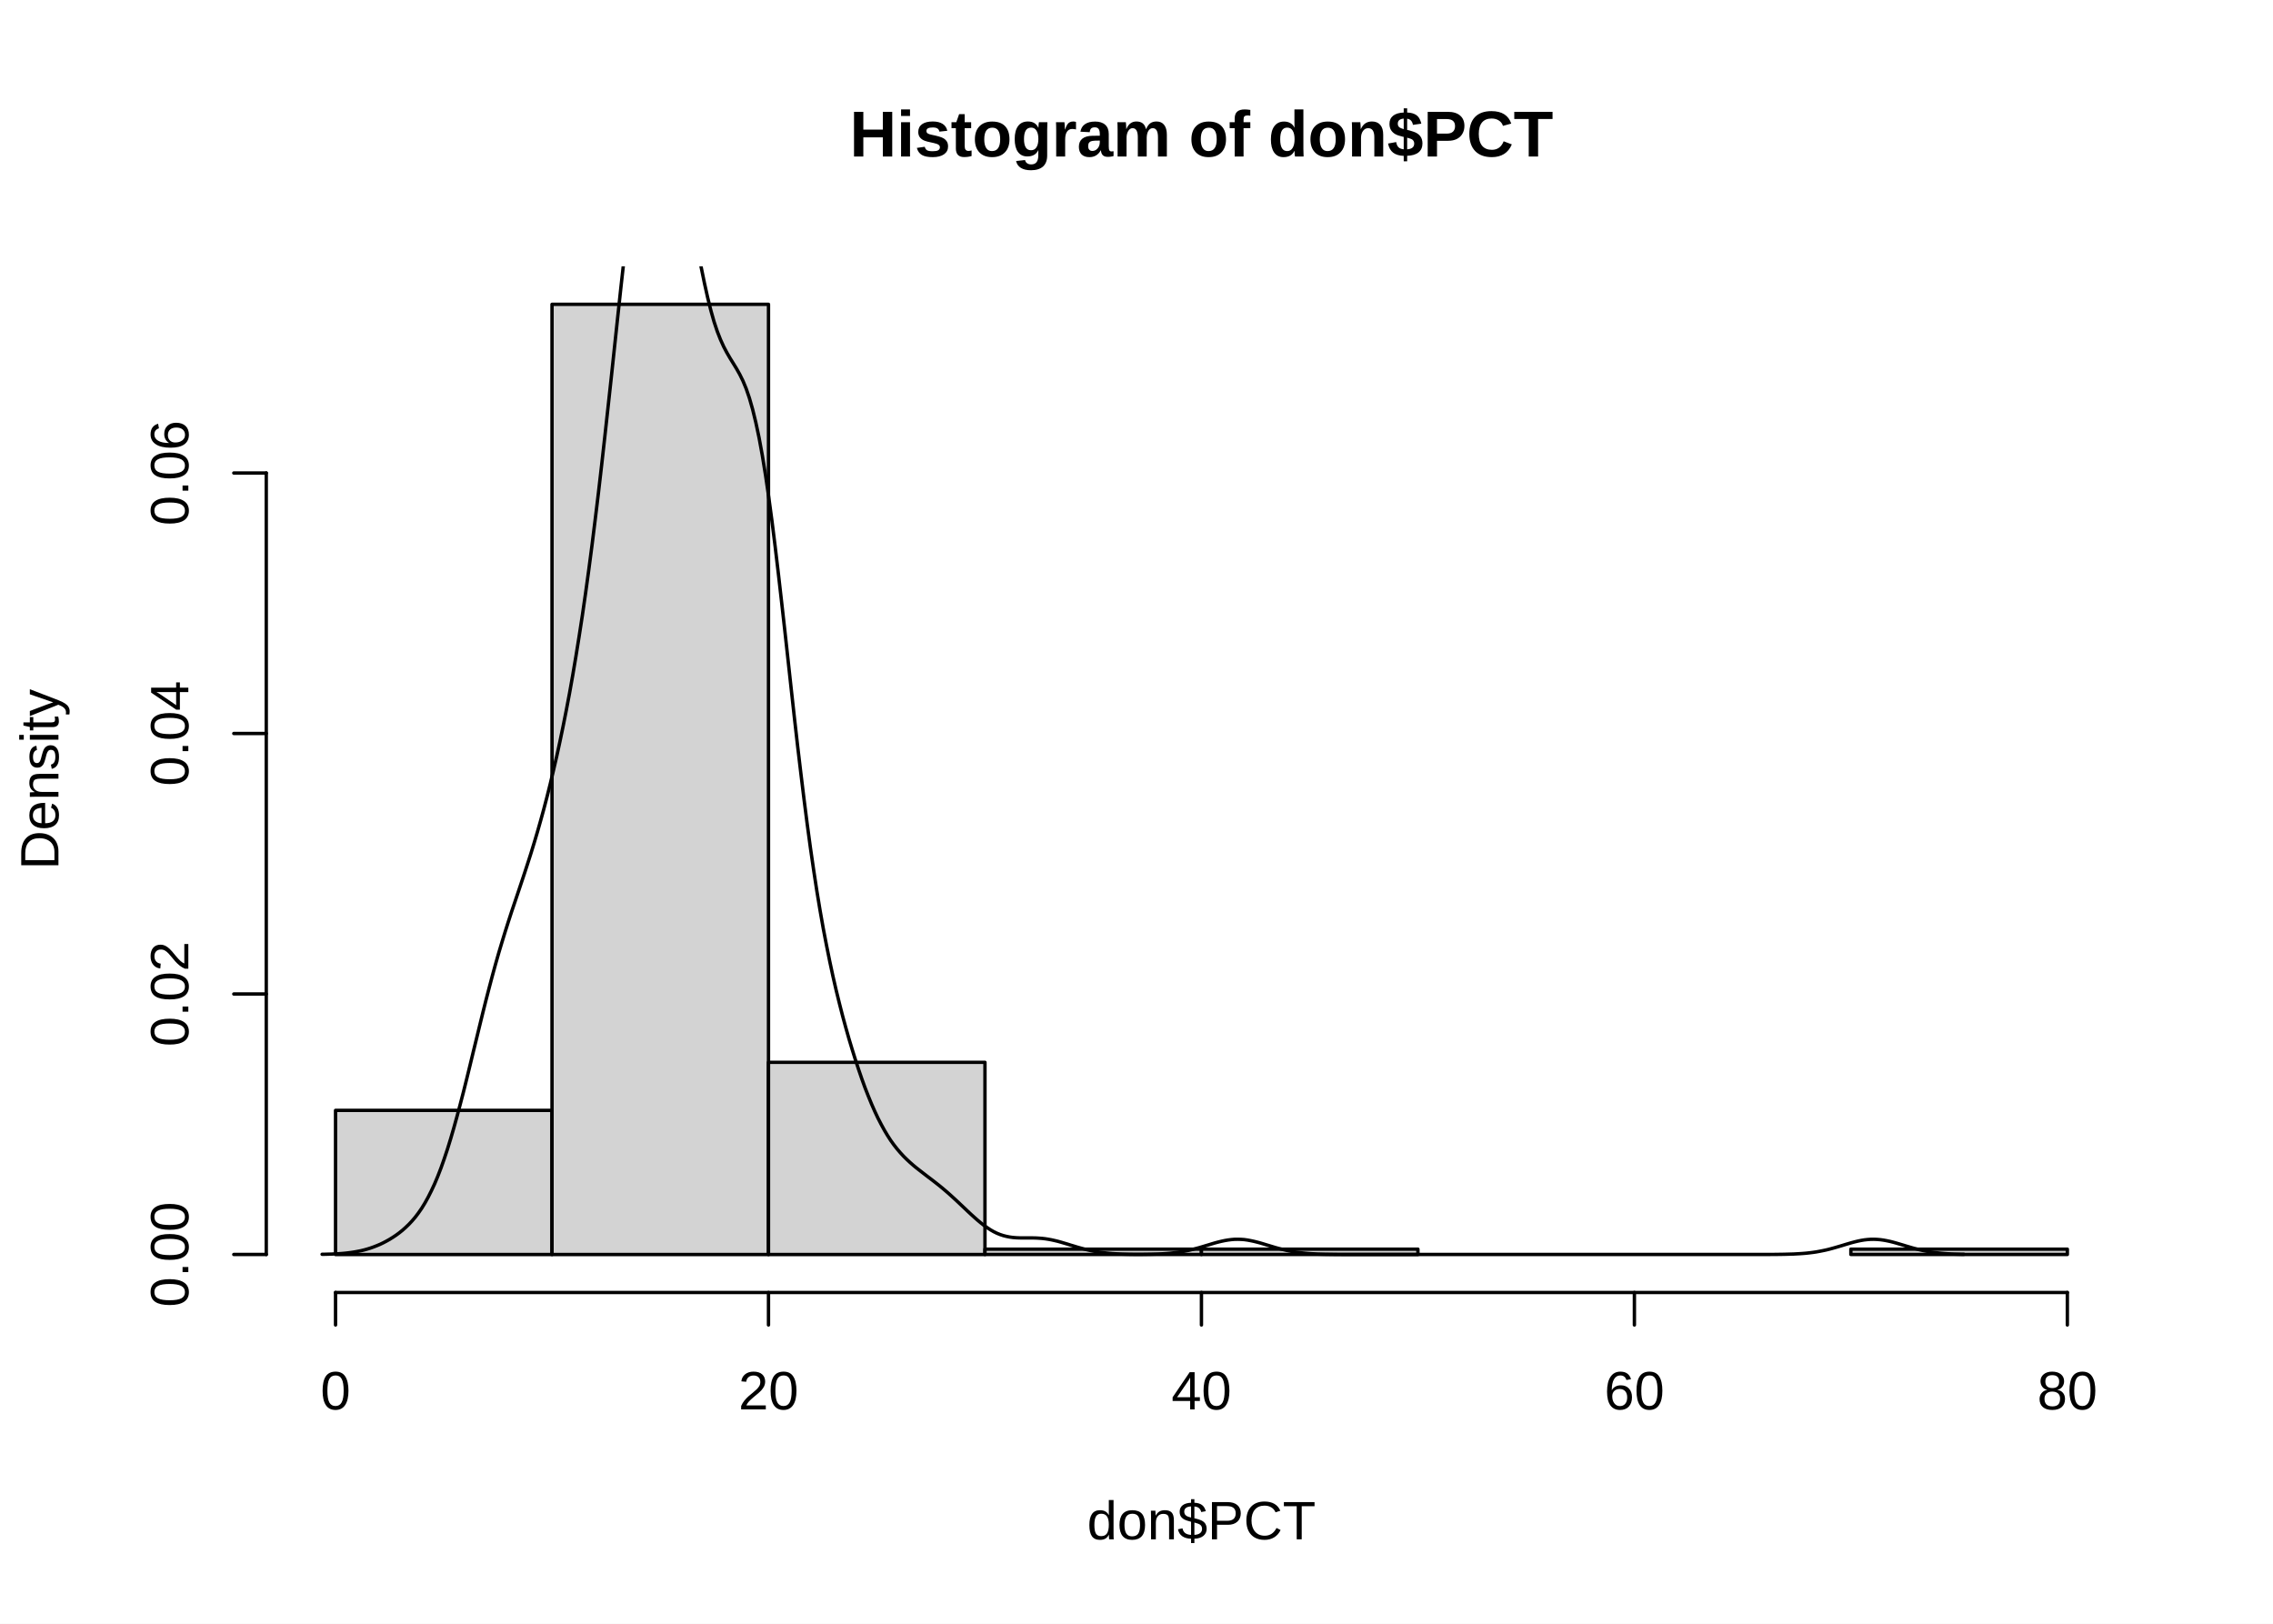
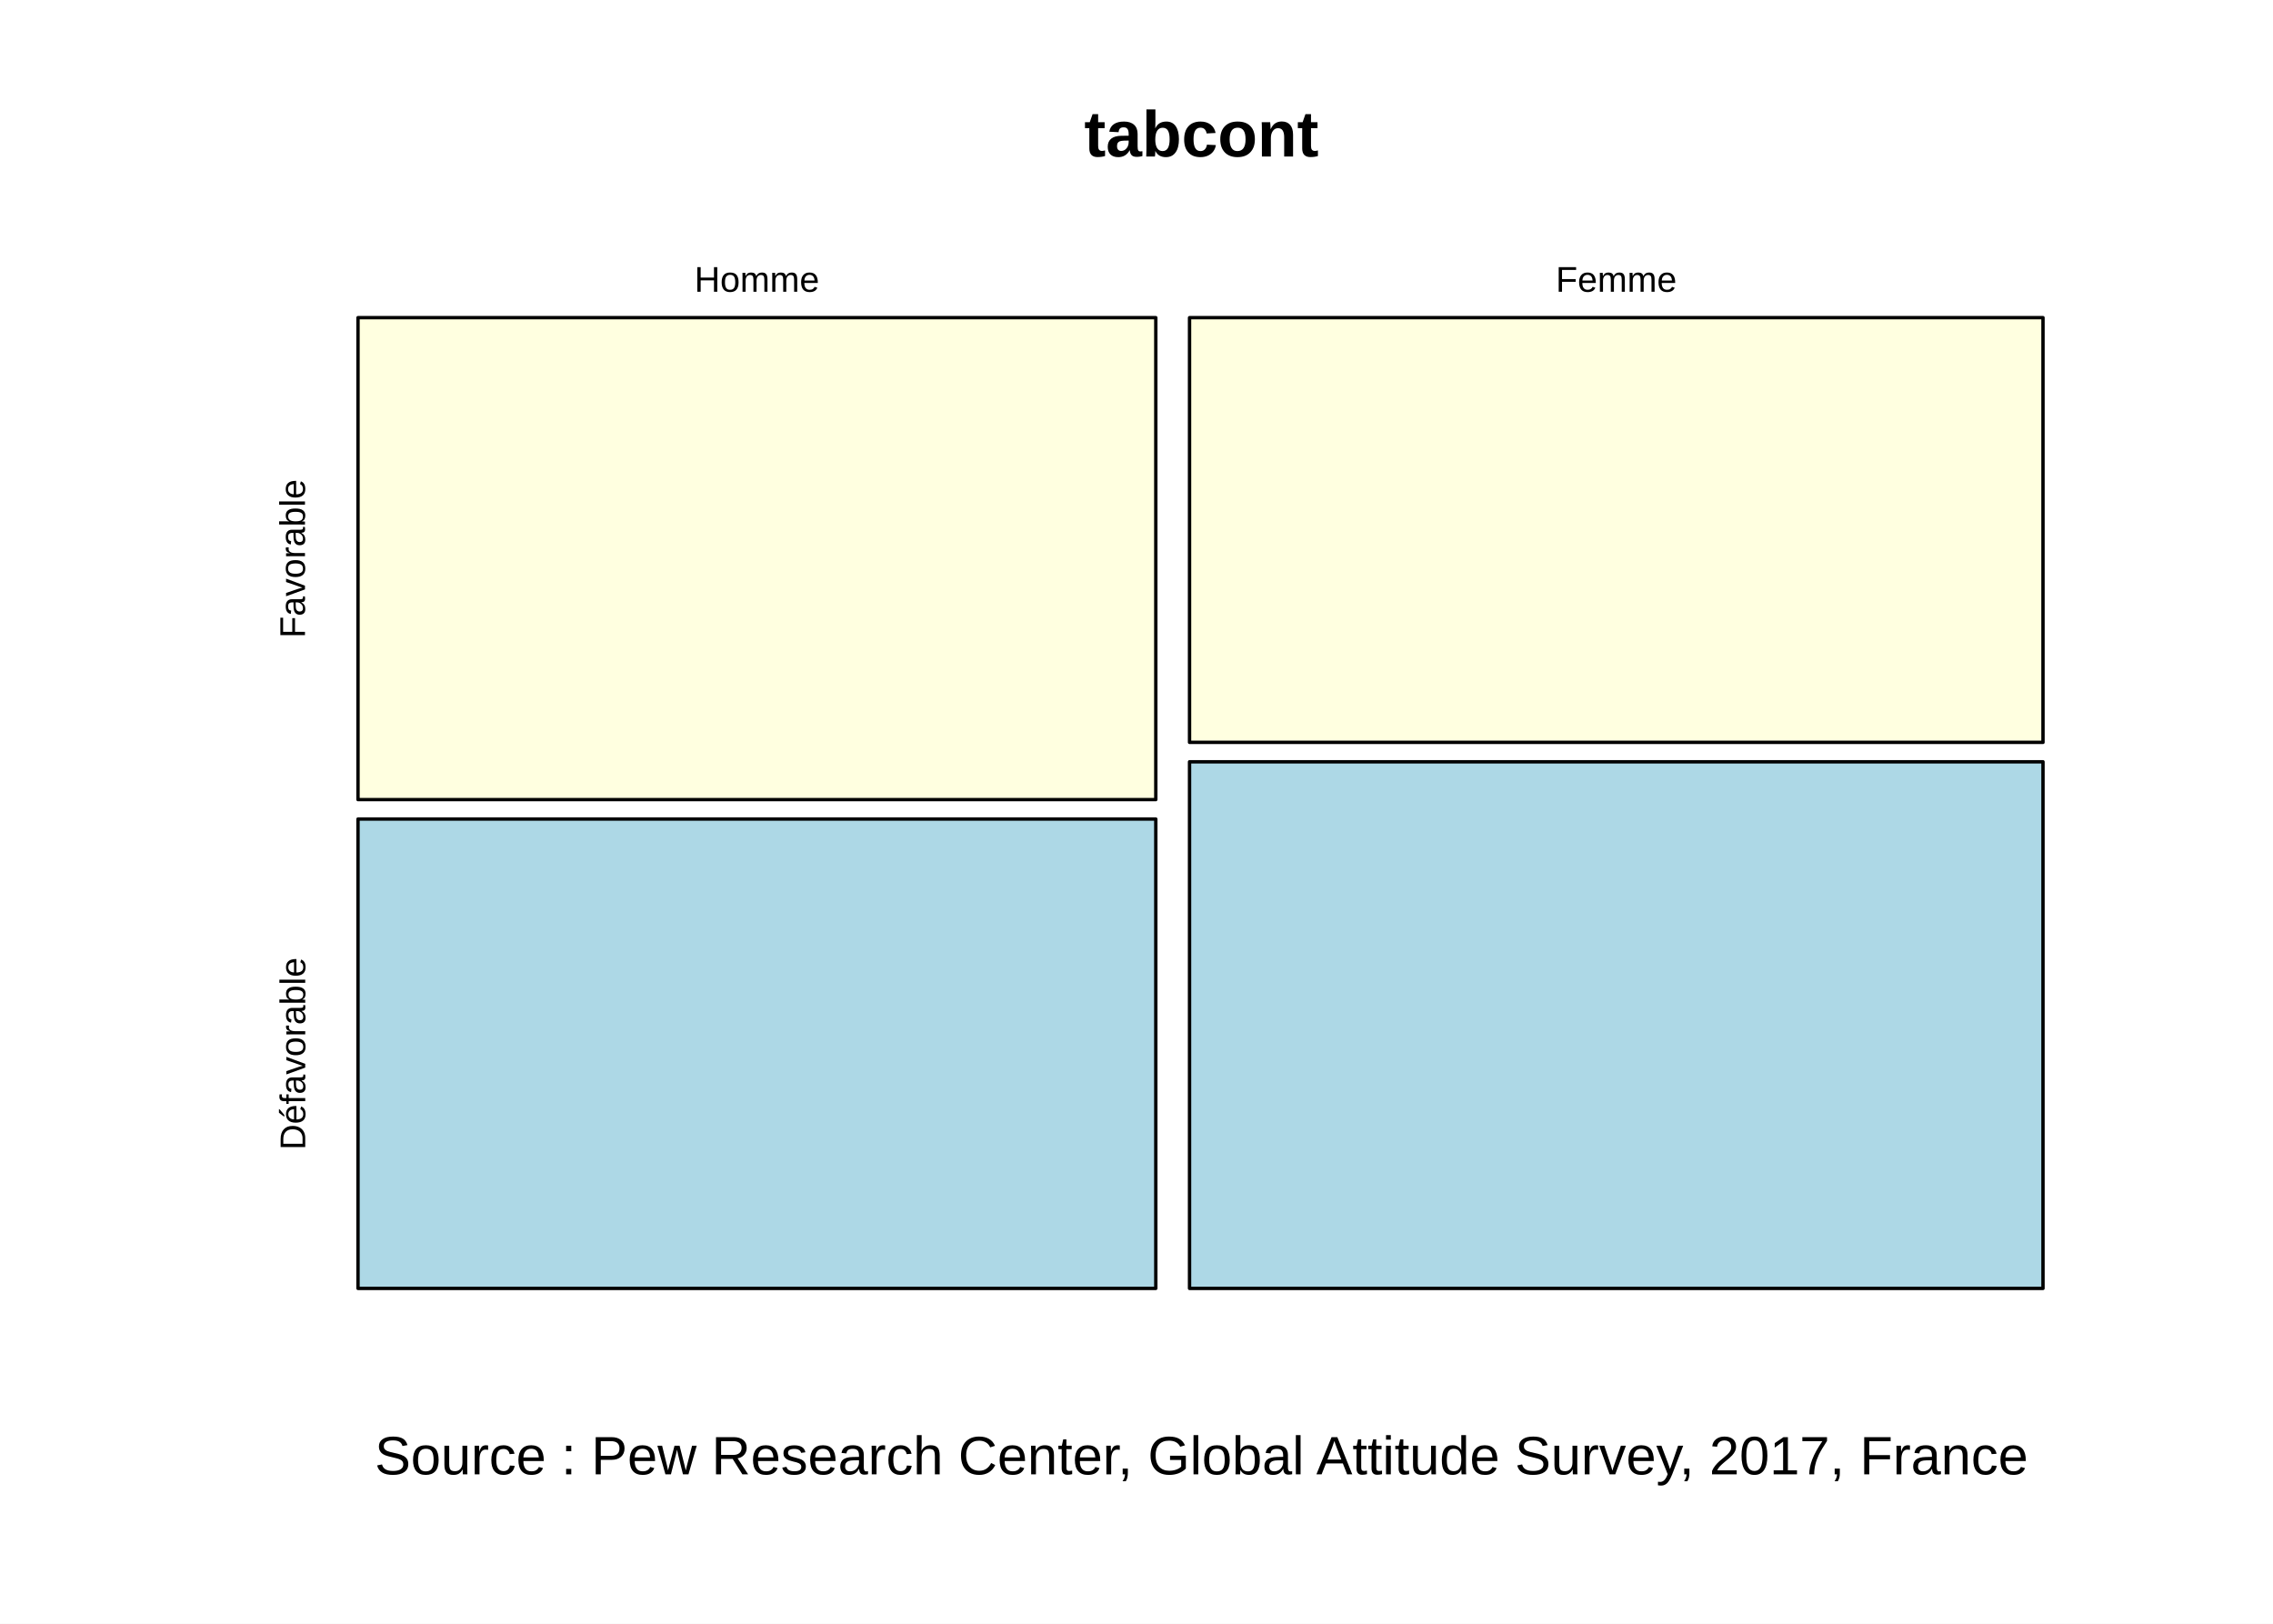
<svg xmlns="http://www.w3.org/2000/svg" class="svglite" width="504.00pt" height="360.00pt" viewBox="0 0 504.00 360.00">
  <defs>
    <style type="text/css">
    .svglite line, .svglite polyline, .svglite polygon, .svglite path, .svglite rect, .svglite circle {
      fill: none;
      stroke: #000000;
      stroke-linecap: round;
      stroke-linejoin: round;
      stroke-miterlimit: 10.00;
    }
    .svglite text {
      white-space: pre;
    }
  </style>
  </defs>
  <rect width="100%" height="100%" style="stroke: none; fill: #FFFFFF;" />
  <defs>
    <clipPath id="cpMC4wMHw1MDQuMDB8MC4wMHwzNjAuMDA=">
      <rect x="0.00" y="0.00" width="504.00" height="360.00" />
    </clipPath>
  </defs>
  <g clip-path="url(#cpMC4wMHw1MDQuMDB8MC4wMHwzNjAuMDA=)">
-     <text x="266.40" y="34.70" text-anchor="middle" style="font-size: 14.40px; font-weight: bold; font-family: &quot;Arial&quot;;" textLength="155.92px" lengthAdjust="spacingAndGlyphs">Histogram of don$PCT</text>
-     <text x="266.40" y="341.28" text-anchor="middle" style="font-size: 12.00px; font-family: &quot;Arial&quot;;" textLength="50.70px" lengthAdjust="spacingAndGlyphs">don$PCT</text>
-     <text transform="translate(12.96,172.80) rotate(-90)" text-anchor="middle" style="font-size: 12.00px; font-family: &quot;Arial&quot;;" textLength="40.01px" lengthAdjust="spacingAndGlyphs">Density</text>
-     <line x1="74.40" y1="286.56" x2="458.40" y2="286.56" style="stroke-width: 0.75;" />
-     <line x1="74.40" y1="286.56" x2="74.40" y2="293.76" style="stroke-width: 0.75;" />
-     <line x1="170.40" y1="286.56" x2="170.40" y2="293.76" style="stroke-width: 0.75;" />
-     <line x1="266.40" y1="286.56" x2="266.40" y2="293.76" style="stroke-width: 0.75;" />
-     <line x1="362.40" y1="286.56" x2="362.40" y2="293.76" style="stroke-width: 0.75;" />
-     <line x1="458.40" y1="286.56" x2="458.40" y2="293.76" style="stroke-width: 0.75;" />
-     <text x="74.40" y="312.48" text-anchor="middle" style="font-size: 12.00px; font-family: &quot;Arial&quot;;" textLength="6.67px" lengthAdjust="spacingAndGlyphs">0</text>
-     <text x="170.40" y="312.48" text-anchor="middle" style="font-size: 12.00px; font-family: &quot;Arial&quot;;" textLength="13.35px" lengthAdjust="spacingAndGlyphs">20</text>
-     <text x="266.40" y="312.48" text-anchor="middle" style="font-size: 12.00px; font-family: &quot;Arial&quot;;" textLength="13.35px" lengthAdjust="spacingAndGlyphs">40</text>
-     <text x="362.40" y="312.48" text-anchor="middle" style="font-size: 12.00px; font-family: &quot;Arial&quot;;" textLength="13.35px" lengthAdjust="spacingAndGlyphs">60</text>
-     <text x="458.40" y="312.48" text-anchor="middle" style="font-size: 12.00px; font-family: &quot;Arial&quot;;" textLength="13.35px" lengthAdjust="spacingAndGlyphs">80</text>
-     <line x1="59.04" y1="278.13" x2="59.04" y2="104.87" style="stroke-width: 0.75;" />
-     <line x1="59.04" y1="278.13" x2="51.84" y2="278.13" style="stroke-width: 0.75;" />
-     <line x1="59.04" y1="220.38" x2="51.84" y2="220.38" style="stroke-width: 0.75;" />
-     <line x1="59.04" y1="162.62" x2="51.84" y2="162.62" style="stroke-width: 0.75;" />
-     <line x1="59.04" y1="104.87" x2="51.84" y2="104.87" style="stroke-width: 0.75;" />
-     <text transform="translate(41.76,278.13) rotate(-90)" text-anchor="middle" style="font-size: 12.00px; font-family: &quot;Arial&quot;;" textLength="23.36px" lengthAdjust="spacingAndGlyphs">0.00</text>
-     <text transform="translate(41.76,220.38) rotate(-90)" text-anchor="middle" style="font-size: 12.00px; font-family: &quot;Arial&quot;;" textLength="23.36px" lengthAdjust="spacingAndGlyphs">0.02</text>
-     <text transform="translate(41.76,162.62) rotate(-90)" text-anchor="middle" style="font-size: 12.00px; font-family: &quot;Arial&quot;;" textLength="23.36px" lengthAdjust="spacingAndGlyphs">0.04</text>
-     <text transform="translate(41.76,104.87) rotate(-90)" text-anchor="middle" style="font-size: 12.00px; font-family: &quot;Arial&quot;;" textLength="23.36px" lengthAdjust="spacingAndGlyphs">0.06</text>
+     <text x="266.40" y="34.70" text-anchor="middle" style="font-size: 14.40px; font-weight: bold; font-family: &quot;Arial&quot;;" textLength="51.98px" lengthAdjust="spacingAndGlyphs">tabcont</text>
+     <text x="266.40" y="326.88" text-anchor="middle" style="font-size: 12.00px; font-family: &quot;Arial&quot;;" textLength="368.86px" lengthAdjust="spacingAndGlyphs">Source : Pew Research Center, Global Attitude Survey, 2017, France</text>
+     <text x="167.83" y="64.69" text-anchor="middle" style="font-size: 7.92px; font-family: &quot;Arial&quot;;" textLength="27.68px" lengthAdjust="spacingAndGlyphs">Homme</text>
+     <text x="358.38" y="64.69" text-anchor="middle" style="font-size: 7.92px; font-family: &quot;Arial&quot;;" textLength="26.81px" lengthAdjust="spacingAndGlyphs">Femme</text>
+     <text transform="translate(67.62,123.86) rotate(-90)" text-anchor="middle" style="font-size: 7.92px; font-family: &quot;Arial&quot;;" textLength="35.17px" lengthAdjust="spacingAndGlyphs">Favorable</text>
+     <text transform="translate(67.68,233.62) rotate(-90)" text-anchor="middle" style="font-size: 7.92px; font-family: &quot;Arial&quot;;" textLength="42.65px" lengthAdjust="spacingAndGlyphs">Défavorable</text>
  </g>
  <defs>
    <clipPath id="cpNTkuMDR8NDczLjc2fDU5LjA0fDI4Ni41Ng==">
      <rect x="59.04" y="59.04" width="414.72" height="227.52" />
    </clipPath>
  </defs>
  <g clip-path="url(#cpNTkuMDR8NDczLjc2fDU5LjA0fDI4Ni41Ng==)">
-     <rect x="74.40" y="246.18" width="48.00" height="31.96" style="stroke-width: 0.75; fill: #D3D3D3;" />
-     <rect x="122.40" y="67.47" width="48.00" height="210.67" style="stroke-width: 0.75; fill: #D3D3D3;" />
-     <rect x="170.40" y="235.53" width="48.00" height="42.61" style="stroke-width: 0.75; fill: #D3D3D3;" />
-     <rect x="218.40" y="276.95" width="48.00" height="1.18" style="stroke-width: 0.75; fill: #D3D3D3;" />
-     <rect x="266.40" y="276.95" width="48.00" height="1.18" style="stroke-width: 0.75; fill: #D3D3D3;" />
-     <rect x="314.40" y="278.13" width="48.00" height="0.00" style="stroke-width: 0.75; fill: #D3D3D3;" />
-     <rect x="362.40" y="278.13" width="48.00" height="0.00" style="stroke-width: 0.75; fill: #D3D3D3;" />
-     <rect x="410.40" y="276.95" width="48.00" height="1.18" style="stroke-width: 0.75; fill: #D3D3D3;" />
-     <polyline points="71.42,278.09 72.13,278.08 72.85,278.06 73.56,278.04 74.27,278.00 74.98,277.97 75.70,277.92 76.41,277.86 77.12,277.78 77.83,277.69 78.55,277.58 79.26,277.45 79.97,277.31 80.68,277.14 81.40,276.94 82.11,276.72 82.82,276.47 83.53,276.19 84.25,275.89 84.96,275.55 85.67,275.18 86.38,274.78 87.09,274.34 87.81,273.86 88.52,273.34 89.23,272.77 89.94,272.14 90.66,271.45 91.37,270.69 92.08,269.86 92.79,268.92 93.51,267.88 94.22,266.72 94.93,265.44 95.64,264.03 96.36,262.49 97.07,260.80 97.78,258.96 98.49,256.95 99.21,254.79 99.92,252.49 100.63,250.06 101.34,247.50 102.05,244.83 102.77,242.07 103.48,239.22 104.19,236.31 104.90,233.38 105.62,230.43 106.33,227.51 107.04,224.61 107.75,221.77 108.47,218.99 109.18,216.31 109.89,213.72 110.60,211.23 111.32,208.83 112.03,206.52 112.74,204.28 113.45,202.10 114.17,199.97 114.88,197.86 115.59,195.74 116.30,193.61 117.01,191.43 117.73,189.19 118.44,186.88 119.15,184.49 119.86,182.00 120.58,179.39 121.29,176.67 122.00,173.82 122.71,170.85 123.43,167.74 124.14,164.48 124.85,161.07 125.56,157.50 126.28,153.71 126.99,149.73 127.70,145.52 128.41,141.10 129.13,136.43 129.84,131.52 130.55,126.35 131.26,120.94 131.97,115.23 132.69,109.29 133.40,103.14 134.11,96.80 134.82,90.31 135.54,83.71 136.25,77.04 136.96,70.37 137.67,63.77 138.39,57.32 139.10,51.10 139.81,45.17 140.52,39.63 141.24,34.54 141.95,29.97 142.66,26.06 143.37,22.87 144.09,20.41 144.80,18.70 145.51,17.75 146.22,17.57 146.93,18.13 147.65,19.42 148.36,21.45 149.07,24.09 149.78,27.24 150.50,30.80 151.21,34.69 151.92,38.79 152.63,43.03 153.35,47.29 154.06,51.48 154.77,55.49 155.48,59.28 156.20,62.78 156.91,65.97 157.62,68.82 158.33,71.33 159.05,73.49 159.76,75.30 160.47,76.86 161.18,78.21 161.89,79.43 162.61,80.59 163.32,81.75 164.03,83.01 164.74,84.45 165.46,86.19 166.17,88.27 166.88,90.75 167.59,93.66 168.31,97.05 169.02,100.91 169.73,105.26 170.44,110.12 171.16,115.43 171.87,121.11 172.58,127.10 173.29,133.32 174.01,139.71 174.72,146.18 175.43,152.67 176.14,159.08 176.85,165.33 177.57,171.39 178.28,177.20 178.99,182.75 179.70,187.99 180.42,192.94 181.13,197.58 181.84,201.87 182.55,205.88 183.27,209.62 183.98,213.13 184.69,216.43 185.40,219.52 186.12,222.45 186.83,225.22 187.54,227.83 188.25,230.33 188.97,232.71 189.68,234.98 190.39,237.14 191.10,239.21 191.81,241.17 192.53,243.01 193.24,244.74 193.95,246.36 194.66,247.87 195.38,249.27 196.09,250.57 196.80,251.76 197.51,252.86 198.23,253.86 198.94,254.76 199.65,255.59 200.36,256.36 201.08,257.07 201.79,257.73 202.50,258.35 203.21,258.94 203.93,259.50 204.64,260.05 205.35,260.60 206.06,261.14 206.77,261.68 207.49,262.24 208.20,262.80 208.91,263.38 209.62,263.98 210.34,264.60 211.05,265.24 211.76,265.89 212.47,266.55 213.19,267.23 213.90,267.90 214.61,268.58 215.32,269.24 216.04,269.89 216.75,270.52 217.46,271.11 218.17,271.67 218.89,272.18 219.60,272.65 220.31,273.06 221.02,273.41 221.73,273.70 222.45,273.94 223.16,274.12 223.87,274.26 224.58,274.36 225.30,274.42 226.01,274.45 226.72,274.46 227.43,274.46 228.15,274.46 228.86,274.46 229.57,274.47 230.28,274.51 231.00,274.56 231.71,274.64 232.42,274.75 233.13,274.88 233.85,275.04 234.56,275.21 235.27,275.41 235.98,275.62 236.69,275.83 237.41,276.06 238.12,276.27 238.83,276.49 239.54,276.69 240.26,276.89 240.97,277.07 241.68,277.23 242.39,277.38 243.11,277.51 243.82,277.62 244.53,277.72 245.24,277.80 245.96,277.87 246.67,277.93 247.38,277.97 248.09,278.01 248.81,278.04 249.52,278.06 250.23,278.08 250.94,278.09 251.65,278.10 252.37,278.10 253.08,278.10 253.79,278.09 254.50,278.08 255.22,278.07 255.93,278.05 256.64,278.03 257.35,278.00 258.07,277.96 258.78,277.91 259.49,277.85 260.20,277.77 260.92,277.68 261.63,277.58 262.34,277.46 263.05,277.32 263.77,277.17 264.48,277.00 265.19,276.81 265.90,276.62 266.61,276.41 267.33,276.19 268.04,275.98 268.75,275.76 269.46,275.55 270.18,275.36 270.89,275.19 271.60,275.04 272.31,274.92 273.03,274.83 273.74,274.77 274.45,274.76 275.16,274.78 275.88,274.83 276.59,274.93 277.30,275.06 278.01,275.21 278.73,275.39 279.44,275.58 280.15,275.79 280.86,276.01 281.57,276.22 282.29,276.44 283.00,276.65 283.71,276.84 284.42,277.02 285.14,277.19 285.85,277.34 286.56,277.48 287.27,277.60 287.99,277.70 288.70,277.78 289.41,277.85 290.12,277.91 290.84,277.96 291.55,278.00 292.26,278.04 292.97,278.06 293.69,278.08 294.40,278.09 295.11,278.10 295.82,278.11 296.53,278.12 297.25,278.12 297.96,278.13 298.67,278.13 299.38,278.13 300.10,278.13 300.81,278.13 301.52,278.13 302.23,278.13 302.95,278.13 303.66,278.13 304.37,278.13 305.08,278.13 305.80,278.13 306.51,278.13 307.22,278.13 307.93,278.13 308.65,278.13 309.36,278.13 310.07,278.13 310.78,278.13 311.49,278.13 312.21,278.13 312.92,278.13 313.63,278.13 314.34,278.13 315.06,278.13 315.77,278.13 316.48,278.13 317.19,278.13 317.91,278.13 318.62,278.13 319.33,278.13 320.04,278.13 320.76,278.13 321.47,278.13 322.18,278.13 322.89,278.13 323.61,278.13 324.32,278.13 325.03,278.13 325.74,278.13 326.45,278.13 327.17,278.13 327.88,278.13 328.59,278.13 329.30,278.13 330.02,278.13 330.73,278.13 331.44,278.13 332.15,278.13 332.87,278.13 333.58,278.13 334.29,278.13 335.00,278.13 335.72,278.13 336.43,278.13 337.14,278.13 337.85,278.13 338.57,278.13 339.28,278.13 339.99,278.13 340.70,278.13 341.41,278.13 342.13,278.13 342.84,278.13 343.55,278.13 344.26,278.13 344.98,278.13 345.69,278.13 346.40,278.13 347.11,278.13 347.83,278.13 348.54,278.13 349.25,278.13 349.96,278.13 350.68,278.13 351.39,278.13 352.10,278.13 352.81,278.13 353.53,278.13 354.24,278.13 354.95,278.13 355.66,278.13 356.37,278.13 357.09,278.13 357.80,278.13 358.51,278.13 359.22,278.13 359.94,278.13 360.65,278.13 361.36,278.13 362.07,278.13 362.79,278.13 363.50,278.13 364.21,278.13 364.92,278.13 365.64,278.13 366.35,278.13 367.06,278.13 367.77,278.13 368.49,278.13 369.20,278.13 369.91,278.13 370.62,278.13 371.33,278.13 372.05,278.13 372.76,278.13 373.47,278.13 374.18,278.13 374.90,278.13 375.61,278.13 376.32,278.13 377.03,278.13 377.75,278.13 378.46,278.13 379.17,278.13 379.88,278.13 380.60,278.13 381.31,278.13 382.02,278.13 382.73,278.13 383.45,278.13 384.16,278.13 384.87,278.13 385.58,278.13 386.30,278.13 387.01,278.13 387.72,278.13 388.43,278.13 389.14,278.13 389.86,278.13 390.57,278.13 391.28,278.13 391.99,278.13 392.71,278.12 393.42,278.12 394.13,278.11 394.84,278.10 395.56,278.09 396.27,278.07 396.98,278.05 397.69,278.03 398.41,277.99 399.12,277.95 399.83,277.90 400.54,277.84 401.26,277.76 401.97,277.67 402.68,277.57 403.39,277.44 404.10,277.30 404.82,277.15 405.53,276.98 406.24,276.79 406.95,276.59 407.67,276.38 408.38,276.17 409.09,275.95 409.80,275.74 410.52,275.53 411.23,275.34 411.94,275.17 412.65,275.02 413.37,274.90 414.08,274.82 414.79,274.77 415.50,274.76 416.22,274.79 416.93,274.85 417.64,274.95 418.35,275.08 419.06,275.23 419.78,275.41 420.49,275.61 421.20,275.82 421.91,276.03 422.63,276.25 423.34,276.46 424.05,276.67 424.76,276.86 425.48,277.05 426.19,277.21 426.90,277.36 427.61,277.49 428.33,277.61 429.04,277.71 429.75,277.79 430.46,277.86 431.18,277.92 431.89,277.97 432.60,278.01 433.31,278.04 434.02,278.06 434.74,278.08 435.45,278.09 " style="stroke-width: 0.75;" />
+     <polygon points="79.38,177.28 256.28,177.28 256.28,70.43 79.38,70.43 " style="stroke-width: 0.75; fill: #FFFFE0;" />
+     <polygon points="79.38,285.65 256.28,285.65 256.28,181.59 79.38,181.59 " style="stroke-width: 0.75; fill: #ADD8E6;" />
+     <polygon points="263.76,164.59 453.00,164.59 453.00,70.43 263.76,70.43 " style="stroke-width: 0.75; fill: #FFFFE0;" />
+     <polygon points="263.76,285.65 453.00,285.65 453.00,168.90 263.76,168.90 " style="stroke-width: 0.75; fill: #ADD8E6;" />
  </g>
</svg>
